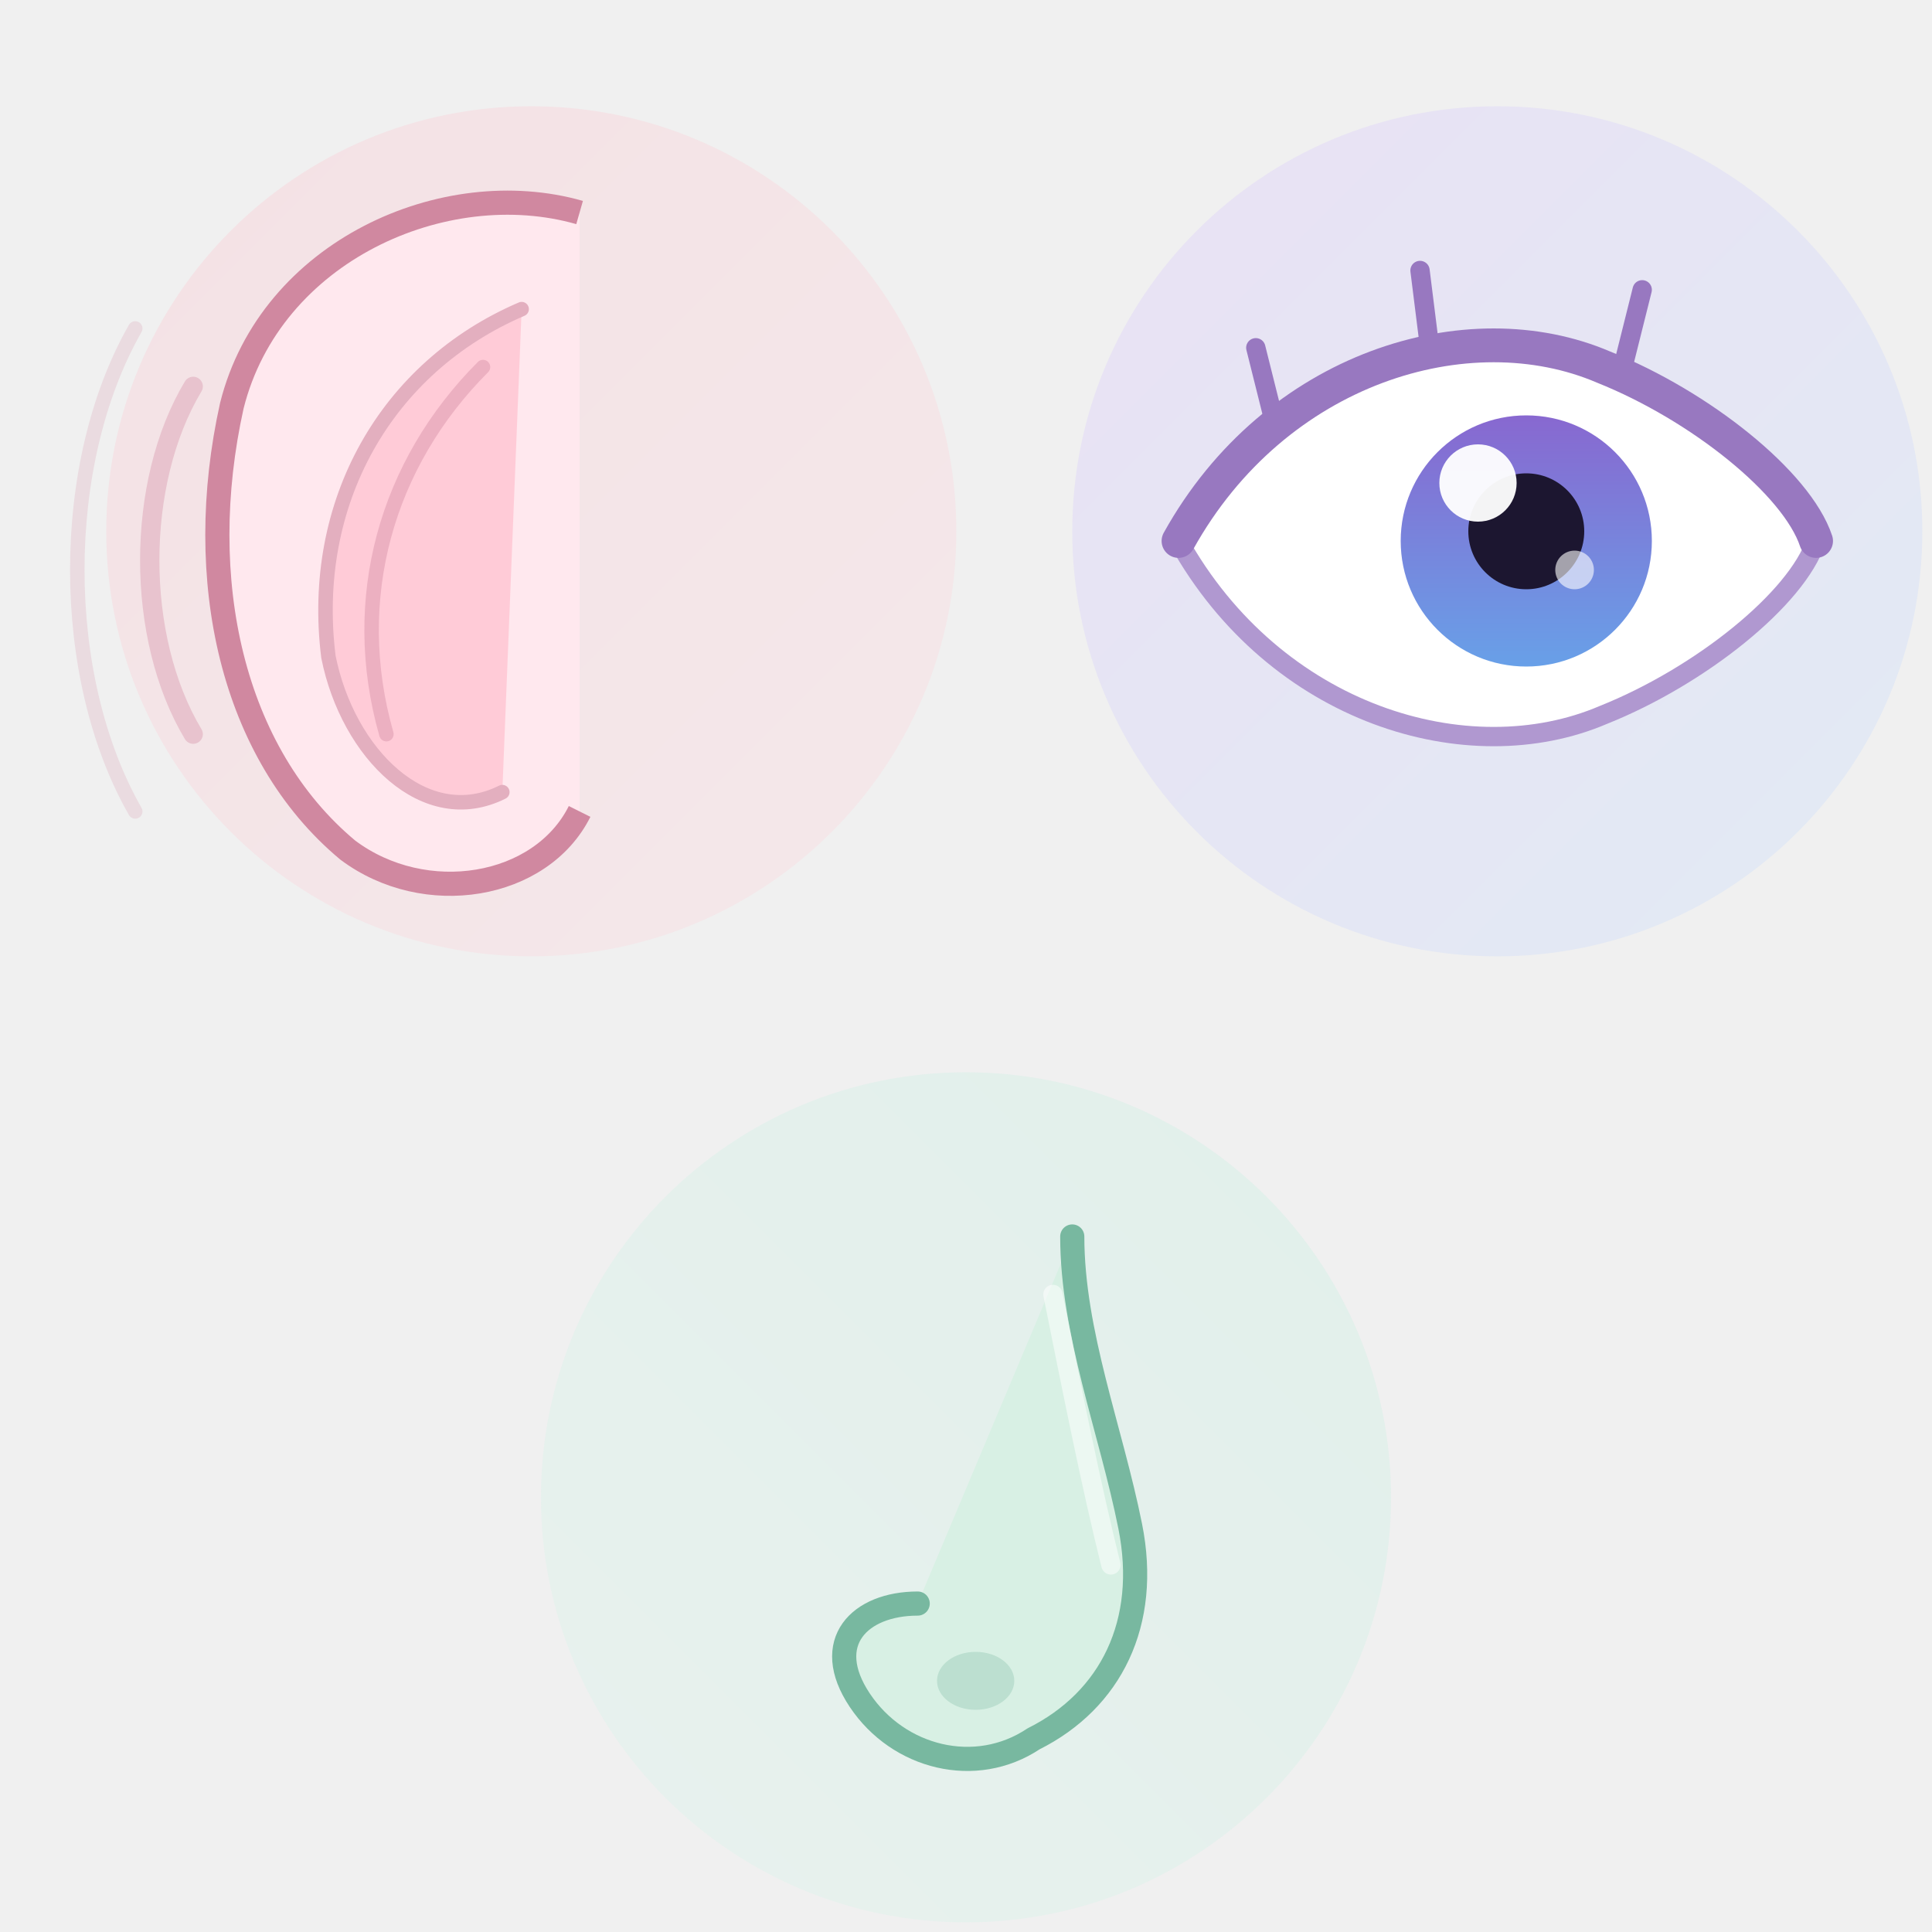
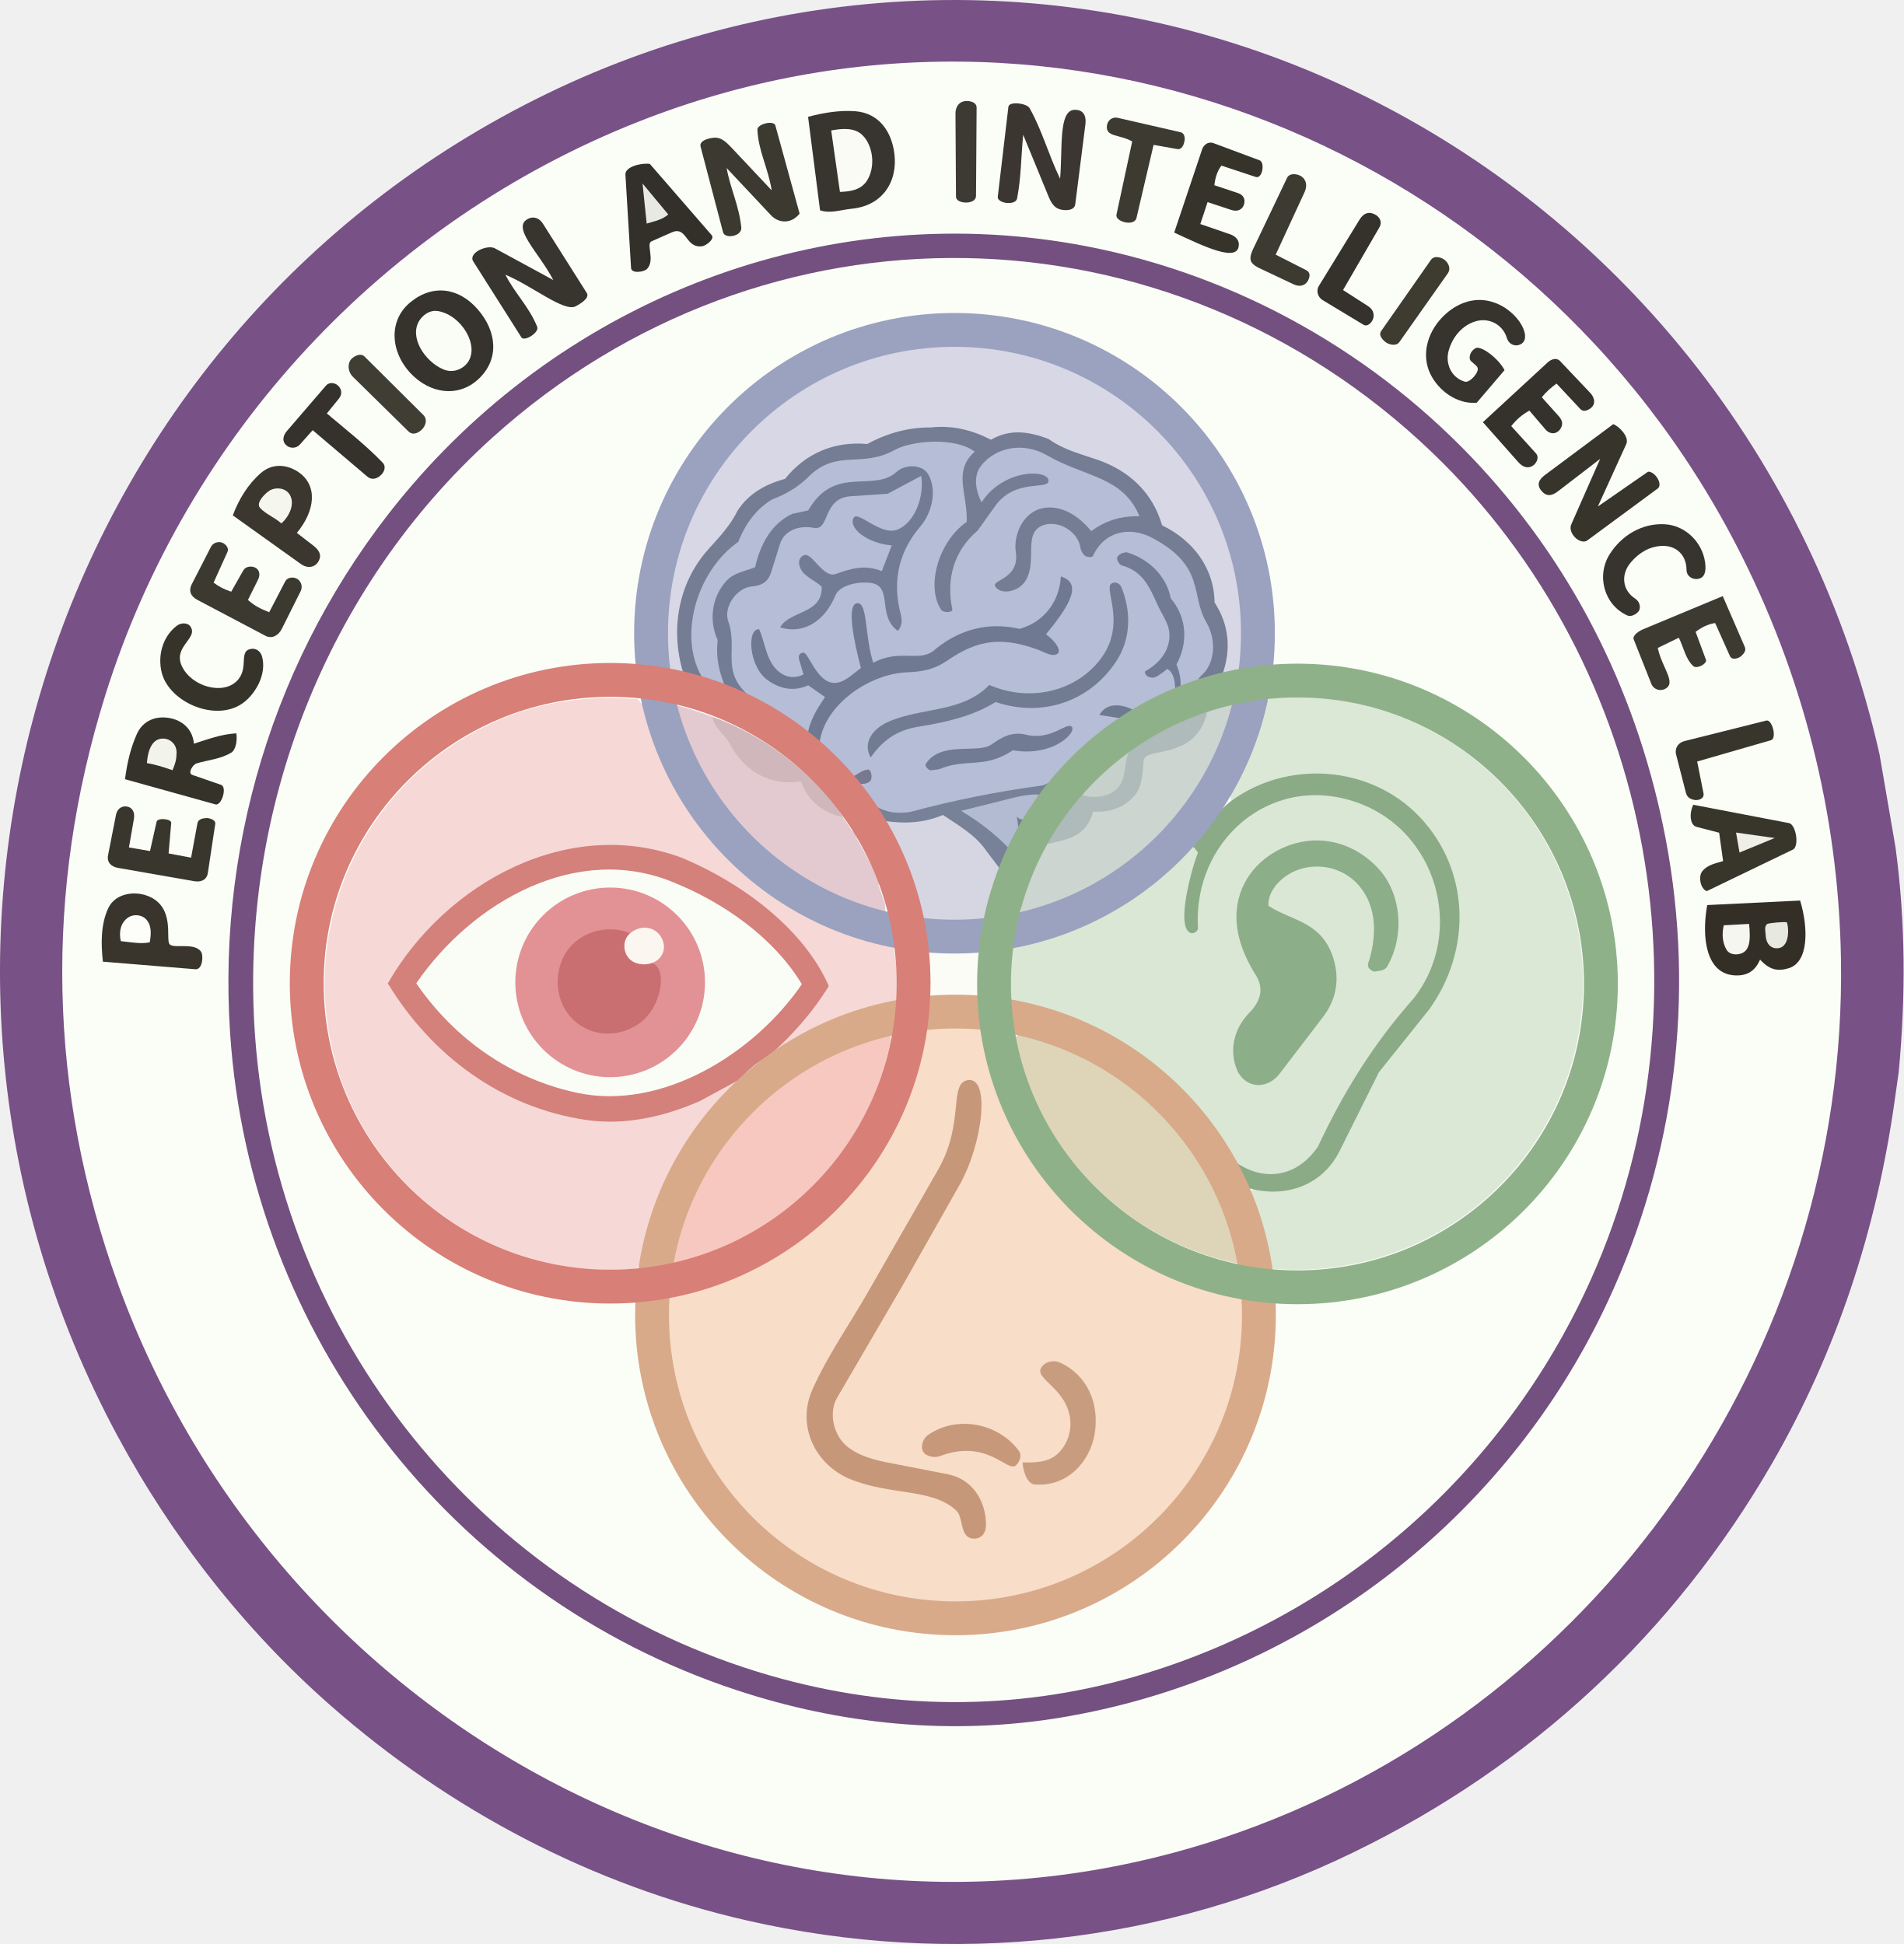
- <svg xmlns="http://www.w3.org/2000/svg" viewBox="0 0 200 200" fill="none">
+ <svg xmlns="http://www.w3.org/2000/svg" id="_レイヤー_2" data-name="レイヤー 2" viewBox="0 0 674.86 689.33">
  <defs>
-     <linearGradient id="g-purple" x1="0%" y1="0%" x2="100%" y2="100%">
-       <stop offset="0%" stop-color="#D4B5FF" />
-       <stop offset="100%" stop-color="#B5D8FF" />
-     </linearGradient>
-     <linearGradient id="g-pink" x1="0%" y1="0%" x2="100%" y2="100%">
-       <stop offset="0%" stop-color="#FFB5C2" />
-       <stop offset="100%" stop-color="#FFD0D8" />
-     </linearGradient>
-     <linearGradient id="g-mint" x1="0%" y1="0%" x2="100%" y2="100%">
-       <stop offset="0%" stop-color="#B5EDDA" />
-       <stop offset="100%" stop-color="#D0F5E8" />
-     </linearGradient>
-     <linearGradient id="g-iris" x1="50%" y1="0%" x2="50%" y2="100%">
-       <stop offset="0%" stop-color="#8868D0" />
-       <stop offset="100%" stop-color="#68A0E8" />
-     </linearGradient>
+     <style>
+       .cls-1 {
+         fill: #37342c;
+       }
+ 
+       .cls-2 {
+         fill: #efefe7;
+       }
+ 
+       .cls-3 {
+         fill: #c6d1cc;
+       }
+ 
+       .cls-4 {
+         fill: #b2bbd1;
+       }
+ 
+       .cls-5 {
+         fill: #3d3b31;
+       }
+ 
+       .cls-6 {
+         fill: #e7e8e0;
+       }
+ 
+       .cls-7 {
+         fill: #c96f72;
+       }
+ 
+       .cls-8 {
+         fill: #d8d7e5;
+       }
+ 
+       .cls-9 {
+         fill: #747d94;
+       }
+ 
+       .cls-10 {
+         fill: #fdfdf9;
+       }
+ 
+       .cls-11 {
+         fill: #d6d6e3;
+       }
+ 
+       .cls-12 {
+         fill: #6e7a90;
+       }
+ 
+       .cls-13 {
+         fill: #36332b;
+       }
+ 
+       .cls-14 {
+         fill: #dae7d5;
+       }
+ 
+       .cls-15 {
+         fill: #3b3730;
+       }
+ 
+       .cls-16 {
+         fill: #717b93;
+       }
+ 
+       .cls-17 {
+         fill: #d4807b;
+       }
+ 
+       .cls-18 {
+         fill: #f6f6f1;
+       }
+ 
+       .cls-19 {
+         fill: #fbfdf7;
+       }
+ 
+       .cls-20 {
+         fill: #727e93;
+       }
+ 
+       .cls-21 {
+         stroke: #9aa2bf;
+       }
+ 
+       .cls-21, .cls-22, .cls-23, .cls-24 {
+         fill: none;
+         stroke-miterlimit: 10;
+         stroke-width: 12px;
+       }
+ 
+       .cls-25 {
+         fill: #727c94;
+       }
+ 
+       .cls-26 {
+         fill: #39352c;
+       }
+ 
+       .cls-27 {
+         fill: #38352e;
+       }
+ 
+       .cls-28 {
+         fill: #3c3930;
+       }
+ 
+       .cls-29 {
+         fill: #f5f6ed;
+       }
+ 
+       .cls-30 {
+         fill: #c69779;
+       }
+ 
+       .cls-31 {
+         fill: #8aab86;
+       }
+ 
+       .cls-32 {
+         fill: #35332c;
+       }
+ 
+       .cls-33 {
+         fill: #3b372f;
+       }
+ 
+       .cls-34 {
+         fill: #778298;
+       }
+ 
+       .cls-35 {
+         fill: #332f27;
+       }
+ 
+       .cls-36 {
+         fill: #73507f;
+       }
+ 
+       .cls-37 {
+         fill: #c89c7f;
+       }
+ 
+       .cls-38 {
+         fill: #38352d;
+       }
+ 
+       .cls-39 {
+         fill: #727b94;
+       }
+ 
+       .cls-40 {
+         fill: #35322b;
+       }
+ 
+       .cls-41 {
+         fill: #fafcf6;
+       }
+ 
+       .cls-42 {
+         fill: #fbfbf6;
+       }
+ 
+       .cls-43 {
+         fill: #ccd5d0;
+       }
+ 
+       .cls-44 {
+         fill: #38352b;
+       }
+ 
+       .cls-45 {
+         fill: #3d3a32;
+       }
+ 
+       .cls-46 {
+         fill: #323028;
+       }
+ 
+       .cls-47 {
+         fill: #6f7992;
+       }
+ 
+       .cls-48 {
+         fill: #afbaba;
+       }
+ 
+       .cls-49 {
+         fill: #f8ddc8;
+       }
+ 
+       .cls-50 {
+         fill: #78798f;
+       }
+ 
+       .cls-51 {
+         fill: #f2f3eb;
+       }
+ 
+       .cls-52 {
+         fill: #39362d;
+       }
+ 
+       .cls-53 {
+         fill: #c7997a;
+       }
+ 
+       .cls-54 {
+         fill: #cfb7bb;
+       }
+ 
+       .cls-55 {
+         fill: #785187;
+       }
+ 
+       .cls-56 {
+         fill: #fcf6f0;
+       }
+ 
+       .cls-57 {
+         fill: #3d3a33;
+       }
+ 
+       .cls-58 {
+         fill: #37342d;
+       }
+ 
+       .cls-22 {
+         stroke: #d87f77;
+       }
+ 
+       .cls-59 {
+         fill: #f7c8bf;
+       }
+ 
+       .cls-60 {
+         fill: #b6bdd6;
+       }
+ 
+       .cls-61 {
+         fill: #35322a;
+       }
+ 
+       .cls-62 {
+         fill: #35312b;
+       }
+ 
+       .cls-63 {
+         fill: #e3cad0;
+       }
+ 
+       .cls-64 {
+         fill: #403d33;
+       }
+ 
+       .cls-65 {
+         fill: #717c93;
+       }
+ 
+       .cls-66 {
+         fill: #e29294;
+       }
+ 
+       .cls-67 {
+         fill: #dbe8d6;
+       }
+ 
+       .cls-23 {
+         stroke: #d8aa8a;
+       }
+ 
+       .cls-68 {
+         fill: #f6d8d6;
+       }
+ 
+       .cls-69 {
+         fill: #8cae89;
+       }
+ 
+       .cls-70 {
+         fill: #3e3b31;
+       }
+ 
+       .cls-71 {
+         fill: #e9e9e3;
+       }
+ 
+       .cls-24 {
+         stroke: #8fb18a;
+       }
+ 
+       .cls-72 {
+         fill: #ded5b9;
+       }
+ 
+       .cls-73 {
+         fill: #fbfcf6;
+       }
+     </style>
  </defs>
-   <g transform="translate(10, 10)">
-     <circle cx="45" cy="45" r="44" fill="url(#g-pink)" opacity="0.25" />
-     <path d="M 50 12              C 36 8, 18 16, 14 32              C 10 50, 14 68, 26 78              C 34 84, 46 82, 50 74" fill="#FFE8EE" stroke="#D088A0" stroke-width="2.5" stroke-linejoin="round" />
-     <path d="M 44 22              C 30 28, 22 42, 24 58              C 26 68, 34 76, 42 72" fill="#FFB8C8" opacity="0.6" stroke="#D088A0" stroke-width="1.5" stroke-linecap="round" />
-     <path d="M 40 28 C 30 38, 26 52, 30 66" stroke="#D088A0" stroke-width="1.5" fill="none" stroke-linecap="round" opacity="0.4" />
-     <path d="M 10 30 C 4 40, 4 56, 10 66" stroke="#D088A0" stroke-width="2" fill="none" stroke-linecap="round" opacity="0.35" />
-     <path d="M 4 24 C -4 38, -4 60, 4 74" stroke="#D088A0" stroke-width="1.5" fill="none" stroke-linecap="round" opacity="0.2" />
-   </g>
-   <g transform="translate(110, 10)">
-     <circle cx="45" cy="45" r="44" fill="url(#g-purple)" opacity="0.25" />
-     <path d="M 12 46 C 22 28, 42 22, 56 28 C 66 32, 76 40, 78 46 C 76 52, 66 60, 56 64 C 42 70, 22 64, 12 46 Z" fill="white" stroke="#B098D0" stroke-width="2" />
-     <path d="M 12 46 C 22 28, 42 22, 56 28 C 66 32, 76 40, 78 46" stroke="#9878C0" stroke-width="3.5" fill="none" stroke-linecap="round" />
-     <circle cx="48" cy="46" r="13" fill="url(#g-iris)" />
-     <circle cx="48" cy="45" r="6" fill="#1C1630" />
-     <circle cx="43" cy="40" r="4" fill="white" opacity="0.95" />
-     <circle cx="53" cy="49" r="2" fill="white" opacity="0.6" />
-     <path d="M 22 34 L 20 26" stroke="#9878C0" stroke-width="2" stroke-linecap="round" />
-     <path d="M 38 26 L 37 18" stroke="#9878C0" stroke-width="2" stroke-linecap="round" />
-     <path d="M 58 28 L 60 20" stroke="#9878C0" stroke-width="2" stroke-linecap="round" />
-   </g>
-   <g transform="translate(100, 155) scale(-1,1) translate(-45, -45)">
-     <circle cx="45" cy="45" r="44" fill="url(#g-mint)" opacity="0.25" />
-     <path d="M 34 18              C 34 28, 30 38, 28 48              C 26 58, 30 66, 38 70              C 44 74, 52 72, 56 66              C 60 60, 56 56, 50 56" fill="#D8F0E4" stroke="#78B8A0" stroke-width="2.5" stroke-linecap="round" stroke-linejoin="round" />
-     <ellipse cx="44" cy="64" rx="4" ry="3" fill="#78B8A0" opacity="0.3" />
-     <path d="M 36 24 C 34 34, 32 44, 30 52" stroke="white" stroke-width="2" fill="none" stroke-linecap="round" opacity="0.5" />
+   <g id="_レイヤー_1-2" data-name="レイヤー 1">
+     <path class="cls-55" d="M671.95,300.21c3.63,26.79,3.67,53.03,1.17,79.92l-1.53,10.8c-6.39,45.04-20.4,88.18-43.3,127.85-34.97,60.58-85.54,107.47-148.46,138.04-67,32.57-142.41,40.77-215.14,24.14-54.8-12.53-105.19-39.01-147.45-76.15-30.93-27.18-56.32-59.92-75.48-95.45C-51.87,335.7,17.59,118.97,193.66,33.34c89.1-43.33,192.59-44.53,282.39-2.97,96.94,44.86,166.89,132.97,190.27,237.14l5.62,32.7Z" />
+     <path class="cls-19" d="M432.99,651.88c-162.48,53.84-333.58-38.37-391.08-196.35-24.91-68.43-26.31-139.63-4.55-209.12,28.98-92.52,98.99-167.77,189.12-203.32,149.56-58.98,316.15,9.21,389.11,150.32,23.42,45.3,36.16,94.93,37.05,146.36,2.43,139.91-86.89,268.11-219.66,312.11Z" />
+     <path class="cls-27" d="M190.44,115.88c.79,1.95-4.15,5.15-5.5,3.9l-17.17-27.1c-1.9-3.01,5-6.08,7.69-4.62l20.69,11.24c-5.07-9.83-15.45-19.08-8.53-21.89,1.78-.72,3.68.04,4.83,1.86l15.57,24.62c1.17,1.85-2.42,3.89-3.84,4.68-4.14,2.28-15.36-7.15-25.02-11.16,3.6,6.95,8.36,11.28,11.28,18.47Z" />
+     <path class="cls-1" d="M562.73,191.62c-1.41,1.04-3.31-.1-4.06-.77-1.15-1.04-2.46-3.01-1.63-4.91l10.24-23.23-14.91,11.47c-2.26,1.74-4.14,1.96-5.89-.11s-1.09-3.91,1.2-5.62l24.25-18.06c2.6,1.15,5.67,4.74,4.61,7.06l-10.08,22.15,17.82-12.35c2.39-.12,5.42,4.49,3.36,6.01l-24.92,18.37Z" />
+     <path class="cls-28" d="M262.8,80.67c.32,3.13-5.81,4.21-6.47,1.68l-7.97-30.37c-.64-2.42,4.02-3.29,5.6-3.15,1.98.17,3.63,1.67,5.33,3.48l14.29,15.19c-1.26-7.9-4.71-13.87-5.07-21.47-.1-2.12,5.83-3.46,6.36-1.55l8.6,31.26c-2.89,3.67-7.33,3.58-10.2.53l-15.67-16.68c1.36,7.47,4.4,13.26,5.2,21.07Z" />
+     <path class="cls-15" d="M381.17,72.5c-.31,2.44-4.22,2.28-5.96,1.54-1.55-.66-2.57-2.12-3.49-4.37l-8.99-21.88c-.78,7.99-.7,15.04-2.14,22.49-.33,1.72-2.49,1.74-3.54,1.7-.97-.04-3.51-.66-3.32-2.28l3.76-31.84c.24-2.02,6.51-1.31,7.53.51,4.48,7.99,6.6,16.3,10.8,25.01.92-10.65-.64-24.28,5.11-24.44,3.04-.09,4.26,1.97,3.86,5.14l-3.61,28.42Z" />
+     <path class="cls-58" d="M519.39,135.35c1.68.42,5.07-3.36,4.43-4.95-.45-1.12-2.57-2.12-2.75-3.03-.28-1.44.56-3.14,2.06-3.92,1.86-.97,7.99,3.47,10.25,7.8l-9.86,11.56c-7.06.61-13.66-4.39-16.48-10.29-3.18-6.69-1.04-14.32,3.96-19.7,4.23-4.55,10.07-7.29,16.09-6.23,10.19,1.8,16.5,12.82,12.21,15.36-2,1.19-4.37.23-5.07-2.04-1.56-5.12-6.82-7.66-11.92-5.71-4.41,1.68-7.47,5.61-8.74,10.14s.88,9.63,5.8,11.02Z" />
+     <path class="cls-62" d="M552.57,147.54c1.53,1.7,1.58,3.22.45,4.77-1.21,1.66-3.52,1.85-5.16-.06l-5.68-6.65c-2.52,1.4-4.54,3.1-6.43,5.49l8.7,9.59c1.48,1.63.09,3.92-1.37,4.65-1.74.86-3.37.18-4.84-1.47l-12.53-14.15,22.96-21.2c1.25-1.15,3.13-1.81,4.38-.49l10.72,11.31c1.22,1.29,1.86,3.13.95,4.55-.69,1.08-3.08,2.66-4.47,1.16l-8.44-9.03c-1.87,1.39-3.58,2.78-5.21,4.88l5.97,6.65Z" />
+     <path class="cls-13" d="M436.47,74.43l-8.37-2.76-2.57,7.78,10.63,3.65c1.86.64,2.96,1.97,3.01,3.38.26,7.12-12.43.83-22.9-4.01l9.89-29.49c.55-1.65,2.18-2.92,4.08-2.21l16.28,6.07c1.3.49,1.15,2.68.97,3.59-.16.82-.85,2.8-2.37,2.3l-12.11-4.01c-1.5,1.92-2.22,4.47-2.51,6.96l8.38,2.79c1.92.64,2.62,2.07,2.19,3.83-.41,1.66-1.94,3.01-4.63,2.12Z" />
+     <path class="cls-45" d="M600.21,236.13c-2.72-2.63-3.27-6.38-5.04-10l-7.47,3.62c1.49,7.16,6.92,12.49,2.43,14.61-1.57.74-3.88.21-4.71-1.87l-6.25-15.76c-.58-1.46,2.08-3.07,3.28-3.57l28.29-11.79,7.82,18.04c.61,1.4-.55,2.54-1.24,3.19-.94.87-3.32,1.64-4.03.05l-5.25-11.73c-2.75.45-4.78,1.53-6.92,3.14l3.67,9.91c.49,1.33-3.25,3.44-4.58,2.16Z" />
+     <path class="cls-52" d="M67.74,304.14l2.26-12.23c.3-1.63,2.3-1.8,3.22-1.83s3.32.57,3.09,2.08l-2.63,17.4c-.38,2.52-2.53,3.31-4.79,2.91l-27.05-4.72c-2.44-.43-4.02-1.97-3.53-4.51l2.81-14.29c.45-2.29,2.12-3.29,3.98-2.94s2.77,2.05,2.38,4.33l-1.77,10.16,7.47,1.28,2.34-10.43c.33-1.46,5.31-1.03,5.18.47l-.93,10.8,7.96,1.5Z" />
+     <path class="cls-28" d="M95.43,217.1l5.66-10.9c.8-1.54,2.72-1.62,3.91-1.12,1.51.63,2.54,2.66,1.56,4.61l-6.67,13.32c-1.05,2.1-3.31,3.74-5.78,2.44l-24.12-12.73c-2.21-1.17-3.3-3.02-1.99-5.58l6.77-13.21c.74-1.44,2.29-1.8,3.33-1.68,1.37.16,3.3,1.79,2.52,3.51l-4.9,10.83c1.99,1.51,3.81,2.4,6.25,3.22l4.24-7.47c.86-1.52,2.63-1.63,3.83-1.25,1.78.57,2.44,2.44,1.45,4.43l-3.59,7.21c2.09,1.89,4.19,3.07,7.52,4.36Z" />
+     <path class="cls-13" d="M64.49,236.25c3.42,7.18,14.34,10.26,19.42,5.28,4.71-4.61.23-11.01,5.45-11.47,1.32-.12,3.03.71,3.58,2.87,1.56,6.13-2.13,12.51-6.08,15.8-9.5,7.88-26.77.56-29.5-10.14-1.61-6.28.44-12.98,5.29-16.68,1.74-1.33,3.94-.93,4.69.02,3.4,4.31-6.23,7.2-2.85,14.32Z" />
+     <path class="cls-58" d="M578.15,199.41c-3.69,4.33-2.98,9.94,1.54,12.86,1.51.97,1.94,2.73,1.49,4-.35,1.01-2.62,2.7-4.26,1.97-8.21-3.67-11.11-14.1-6.23-21.78,4.19-6.58,11.36-10.98,19.42-10.57,7.92.41,14.14,7.24,14.49,14.85.13,2.74-.73,4.39-2.98,4.57-1.67.13-3.71-.91-3.73-3.32-.05-5.11-3.59-8.66-8.83-8.41-4.32.21-7.96,2.37-10.91,5.83Z" />
+     <path class="cls-45" d="M402.89,77.32c-.72,3.08-7.64,1.35-7.09-1.21l5.58-25.95c-4.56-2.58-9.41-1.53-8.97-5.54.19-1.76,1.69-3.34,3.98-2.81l22.1,5.07c1.68.39,1.6,2.41,1.41,3.28-.26,1.17-.89,2.99-2.59,2.69l-8.35-1.48-6.07,25.94Z" />
+     <path class="cls-40" d="M130.17,168.96l-19.32-16.42-4.47,5.02c-1.38,1.56-3.34,1.38-4.44.66-2.03-1.34-1.8-3.56-.26-5.35l13.86-16.11c1.19-1.39,3.11-.99,4.07-.22,1.41,1.13,1.95,3.07.54,4.8l-4.28,5.27c6.87,5.82,13.6,11.03,19.76,17.42,1.38,1.43.52,3.18-.26,4.08-1.19,1.37-3.27,2.48-5.2.84Z" />
+     <path class="cls-62" d="M484.79,108.41c1.76,1.13,2.29,2.41,2.16,3.91s-1.89,3.85-3.63,2.8l-14.44-8.71c-1.67-1.01-2.39-3.28-1.32-5.03l14.44-23.54c1.22-1.98,2.79-2.65,4.31-2.24,2.41.65,4.01,2.77,2.69,5.04l-12.88,22.21,8.65,5.55Z" />
+     <path class="cls-5" d="M463.05,95.8c1.99,1.01,1.02,3.15.46,4.03-.99,1.55-2.93,1.93-4.91.99l-12.3-5.81c-1.36-.64-2.69-1.7-2.91-2.69-.3-1.33.27-2.83.94-4.21l11.96-25.06c.94-1.98,4.25-1.39,5.54-.15s1.66,3.07.61,5.33l-10.19,22.07,10.82,5.5Z" />
+     <path class="cls-57" d="M346,69.53c-.02,3.14-7.07,2.92-7.09.23l-.18-29.46c-.01-2.22,1-3.61,2.39-4.2,1.58-.67,5.11-.24,5.1,2.04l-.21,31.38Z" />
+     <path class="cls-64" d="M150.04,147.1c1.72,1.71.7,4.03-.42,5.16-.96.98-3.09,2.42-4.88.66l-19.62-19.29c-1.68-1.65-1.89-4.02-1.06-5.65.66-1.29,3.56-3.16,5.17-1.56l20.8,20.68Z" />
+     <path class="cls-70" d="M496.07,121.32c-1.15,1.63-3.72.76-4.59.18-.99-.65-2.96-2.51-1.85-4.1l17.67-25.27c1.21-1.73,3.94-.83,5.03.19s2.19,2.81.88,4.68l-17.13,24.32Z" />
+     <path class="cls-32" d="M169.4,109.73c6.76,7.81,7.7,17.65.28,24.63-7.13,6.71-17.29,5.36-24.28-2.17-6.9-7.43-7.85-18.55.15-25.07,7.99-6.51,17.22-5.06,23.85,2.61Z" />
+     <path class="cls-41" d="M157.15,130.97c-6.58-2.81-12.22-11.43-8.46-17.33,1.11-1.74,3.56-3.92,6.79-3.3,8.27,1.58,14.61,12.36,10.29,18.24-1.63,2.22-5.06,3.9-8.62,2.39Z" />
+     <path class="cls-27" d="M301.87,74.03c-3.86.36-7.36,1.79-11.15.55l-4.25-33.15c5.7-1.53,11.38-2.39,16.71-1.99,8.48.64,12.88,7.23,13.88,14.96,1.3,10.04-4.26,18.61-15.19,19.62Z" />
+     <path class="cls-42" d="M307.26,64.19c-2.27,3.42-6.38,3.74-9.49,3.86l-3.1-21.79c3.53-.66,8.19-1.2,11.08,1.66,3.87,3.84,4.71,11.45,1.51,16.27Z" />
+     <path class="cls-61" d="M68.15,274.77l10.21,3.53c2.18.75.37,6.96-1.76,6.99l-32.29-8.99c.8-6.04,1.99-10.96,4.14-15.88s6.78-6.7,11.71-5.8c4.23.77,8.12,3.72,8.59,9.08,5.15-1.62,9.46-3.31,15.02-3.67.36,1.8.07,5.74-1.81,6.87-3.7,2.22-8.03,2.56-12.23,3.78-1.37.4-3.28,3.48-1.59,4.07Z" />
+     <path class="cls-51" d="M61.14,273.11c-3.49-1.21-5.91-1.97-9.07-2.53.42-5.3,2.23-8.97,6.16-8.67,2.28.17,4.38,2.11,4.37,4.91-.01,2.08-.32,3.75-1.46,6.28Z" />
+     <path class="cls-33" d="M111.08,193.47c2.23,1.72,2.92,3.46,1.99,5.28-1.34,2.64-4.08,2.91-6.46,1.21l-24.08-17.21c2.15-5.77,5.44-11.11,9.96-15.03,4.17-3.62,9.37-3,13.3-.33,6.93,4.7,5.98,13.72-.55,21.57l5.84,4.5Z" />
+     <path class="cls-29" d="M99.74,185.6c-2.43-2.19-5.45-3.22-7.54-5.49-1.61-1.75,1.68-5.06,3.31-6.12,1.88-1.23,5.91-1.33,7.43,1.83s-.4,7.3-3.2,9.78Z" />
+     <path class="cls-46" d="M238.09,82.42l-7.15,3.17c-2,.89,1.4,6.62-1.54,9.76-1.04,1.11-5.56,1.78-5.68-.31l-2-33.11c-.18-2.94,5.96-4.25,8.67-3.8l21.91,25.26c1.22,1.41-2.12,3.81-3.49,3.95-5.98.64-5.2-7.36-10.72-4.92Z" />
+     <path class="cls-71" d="M236.91,76.04c-2.19,1.88-4.53,2.3-7.65,3.24l-1.48-14.22,9.12,10.98Z" />
+     <path class="cls-36" d="M376.59,608.95c-39.42,6.62-78.79,2.51-115.67-9.7-101.54-33.61-172.19-126.09-179.34-232.84-4.72-70.53,18.18-140.46,64.37-194.24,58.9-68.58,149.75-102.08,239.16-84.86,53.96,10.39,103.04,38.28,140.03,78.52,34.07,37.07,55.97,82.26,65.37,131.67,10.57,55.58,3.41,112.63-20.48,163.91-36.12,77.55-108.38,133.25-193.45,147.54Z" />
+     <path class="cls-19" d="M402.86,594.36c-43.27,12.6-87.43,12-129.79-.21-102.27-29.48-174.98-120.54-182.65-226.78-5.73-79.41,24.93-158.84,84.27-212.32,96.56-87.02,239.58-84.21,333.01,5.39,79.49,76.23,101.16,198.2,54.22,297.75-31.1,65.96-88.63,115.65-159.06,136.16Z" />
+     <path class="cls-49" d="M349.25,365.42c6.58,48.26,45,87.01,93.19,94.03,3.23,33.52-10.18,65.99-35.8,88.26-40.2,34.94-100.68,33.69-140-2.66-23.47-21.7-35.14-53.76-32.39-85.36,22.44-3.5,42.19-13.48,59.33-29.21,18.73-17.18,30.38-40.95,33.95-65.77.12-.77.37-1.9.94-1.97,2.05-.24,17.74.19,19.44.64l1.34,2.04Z" />
+     <path class="cls-30" d="M349.53,540.9c-.01,2.89-1.75,4.5-3.64,4.67-5.86.54-4.19-7.37-6.75-9.82-8.5-8.13-23.32-5.37-37.72-11.26-12.42-5.08-19.14-18.92-13.4-31.79,5.44-12.18,13.11-23.03,19.84-34.78l24.69-43.12c9.55-16.68,3.65-30.74,10.6-31.8,8.03-1.22,5.28,22.57-3.04,37.27l-20.22,35.72-23.12,39.62c-3.28,5.62-1.07,13.83,3.87,17.56,5.28,3.98,11.61,4.98,17.92,6.2l17.47,3.39c8.29,1.61,13.55,8.98,13.51,18.13Z" />
+     <path class="cls-37" d="M366.88,526.39c-3.13-.24-4.28-5.67-4.36-7.78,4.67-.04,8.94.03,12.36-3.05,3.03-2.73,5.01-7.25,4.54-12.09-1.21-12.31-15.22-14.98-9.12-19.77,1.28-1,3.61-1.4,5.48-.54,9.73,4.46,13.99,14.54,12.32,25.08-1.59,10.04-9.71,19.04-21.21,18.15Z" />
+     <path class="cls-53" d="M360.13,519.63c-3.01,2.6-10.13-9.66-26.86-3.32-2.07.79-5.26.1-6.14-1.82-.64-1.4-.2-4.22,1.92-5.69,10.15-7.04,24.9-4.26,32.21,5.74,1.18,1.61.04,4.08-1.13,5.09Z" />
+     <path class="cls-68" d="M225.96,247.9l2.66,2.83c9.81,40.49,43.84,72.67,84.78,80.26l2.97,2.5c1.47,7.6,2.22,15.54,1.14,23.16-3.66,2.64-8.12,4.32-13.36,5.06-10.54,3.64-20.51,8.4-29.93,14.28l-1.89-1.33,1.33-3.9c3.28-3.26,18.13-18.55,18.32-21.3.13-1.78-10.27-15.06-12.52-17.48-37.71-40.45-91.29-40.37-128.19,1.01-1.9,2.13-11.88,14.6-11.99,15.64-.14,1.24,13.17,16.72,15.7,19.27,29.26,29.43,70.01,37.1,104.8,13.92l2.18,1.09-.95,3.96c-15.81,16.88-28.86,36.52-32.83,59.67l-2.56,3.31c-48.98,4.69-94.61-27.55-107.07-74.68-12.83-48.52,11.07-98.76,57.18-119.35,15.98-7.14,33.18-9.36,50.24-7.91Z" />
+     <path class="cls-59" d="M315.77,368.92c-7.99,40.44-39.74,72.15-80.29,79.76-.66-1.25-1.14-2.6-1.02-4.03.91-10.46,11.8-29.43,18-38.26,14.2-20.25,38.78-37.03,63.26-40.99l.05,3.52Z" />
+     <path class="cls-63" d="M240.15,250.16c4.38,1.12,8.41,2.58,12.54,4.05,5.11,5.65,10.11,11.39,15,17.22,4.94,3.21,10.62,4.62,17.04,4.24,3.4,5.85,8.12,10.54,14.16,14.07l3.33,5.12c2.48-.42,2.65-.2,1.2,1.82l5.96,10.95c2.73-1.34,4.61,4.81,2.01,6.14l2.34,6.69.19,4.58c-34.37-4.91-70.95-38.31-78.81-72.24-.53-2.27-.39-3.51,2.28-3.36l2.77.71Z" />
+     <path class="cls-54" d="M290.47,278.97c2.71-1.69,7.52,5.29,6.77,7.75.3,1.16,1.01,2.03,1.65,3.02-6.55-1.25-12.42-5.45-14.97-12.67-11.39,1.69-20.1-3.75-25.27-13.42-1.74-3.25-5.63-5.64-5.96-9.43,14.28,5.09,27.06,13.96,37.78,24.76Z" />
+     <path class="cls-17" d="M272.33,374.66c-3.94,1.79-7.49,5.18-10.38,8.26l-13.79,7.48c-12.47,5.48-26.46,8.76-40.32,6.73-29.88-4.37-54.71-22.69-70.36-48.43,20.67-35.97,64.48-59.63,104.57-44.4,20.48,8.61,42.73,24.7,51.77,45.34-5.98,9.71-13.31,17.83-21.48,25.02Z" />
+     <path class="cls-41" d="M284.26,349.01c-16.86,24.61-49.55,44.87-79.56,38.52-23.46-4.96-43.59-19.07-57.13-38.87,20.05-29.17,57.01-49.81,90.96-35.87,17.83,7.14,35.79,19.65,45.74,36.21Z" />
+     <circle class="cls-66" cx="216.31" cy="348.34" r="33.62" />
+     <path class="cls-7" d="M223.38,330.95l.73,7.12,7.07,3.39c5.58,1.99,3.4,15.51-4.24,21.21-5.94,4.42-14.15,5.26-20.64,1.28-8.59-5.26-10.72-16.21-6.5-24.7s15.26-11.94,23.58-8.29Z" />
+     <path class="cls-56" d="M231.17,341.46c-2.7.99-6.3.52-8.21-1.63-2.19-2.46-2.23-6.64.41-8.88,3.54-2.99,8.26-2.54,10.65.8,2.59,3.63,1.39,8.16-2.85,9.71Z" />
+     <path class="cls-20" d="M363.79,289.98c-.87,1.27-2.17,3.62-2.8,5.01-2.03-2.74-3.35-5.66-2.38-9.33l5.17,4.32Z" />
+     <path class="cls-67" d="M451.11,449.88l-2.34-2.41c-1.47-7.45-3.64-14.71-6.49-21.77l.96-3.23,2.31-1.52c13.07,2.26,20.63-2.04,27.59-12.73l14.02-28.06,17.83-22.31c32.52-45.67-16.36-101.63-65.22-72.69l-3.26-.17-.38-3.74c4.85-9.83,9.4-19.91,11.49-30.74l2.48-2.78c38.27-3.65,75.32,14.63,95.7,47.23s20.59,73.91.54,106.71c-20.05,32.8-56.9,51.46-95.21,48.2Z" />
+     <path class="cls-43" d="M438.07,249.62l3.48.07c-3.61,18.46-14.83,36.24-28.39,49.23-10.34,9.91-33.71,25.08-48.01,26-3.58.23-3.58-.08-3.15-3.5,2.16-7.72,5.23-15.16,9.14-22.16,2.16-2.14,4.81-3.54,7.96-4.21,3.45-1.71,5.96-4.62,7.51-8.74,5.87-.02,10.64-1.92,14.29-5.71,1.66-4.27,2.87-8.73,3.63-13.38,5.11-1.87,10.23-3.75,15.35-5.65,2.87-2.91,5.58-5.97,8.1-9.2,3.32-1.09,6.68-2.01,10.1-2.76Z" />
+     <path class="cls-48" d="M427.97,252.38c-3.84,17.51-22.13,12.27-22.54,17.29-.43,5.28-.53,10.07-4.15,13.48s-8.18,5.01-13.72,4.61c-2.44,8.45-7.95,9.77-16.44,11.52,3.46-6.2,7.57-12.02,12.25-17.37,2.47-1.09,5.21-1.7,8.22-1.85l2.79-1.61c1.63-4.26,3.57-8.23,5.83-11.89,8.46-6.13,17.82-10.91,27.75-14.18Z" />
+     <path class="cls-3" d="M383.38,281.9c5.02-5.73,10.67-10.88,16.84-15.35-1.36,2.97-1.1,6.6-2.24,9.88-2.16,6.17-9.45,7.05-14.6,5.47Z" />
+     <path class="cls-31" d="M443.24,421.47c-5.4-1.41-10.6-3.81-14.79-7.78s-6.68-9.02-8.97-14.32l-.24-3.74c.09-2.94,2.79-4.64,5.17-4.06,2.32.41,4.26,2.25,5.11,4.91,2.53,7.91,8.63,14.08,16.67,16.19,8.19,2.15,15.77-1.31,19.61-8.64l14.7-28.12,18.93-23.91c11.67-14.74,11.46-34.02,1.46-50.15-11.89-19.19-38.33-24.8-57.07-11.58-11.86,8.37-17.48,22.2-17.04,36.43.1,3.1-1.16,4.96-3.95,5.1-8.72.42-4.16-20.2.46-32.36,4.64-4.72,7.48-11.24,13.21-15.44,19.9-14.58,49.24-12.78,66.73,5.62,18.13,19.07,18.5,47.52,3.35,68.42l-17.74,22.17-13.93,27.93c-6.06,12.15-18.9,16.67-31.66,13.33Z" />
+     <path class="cls-14" d="M424.41,392.57l-4.13-1.48c-15.82-16.24-36.3-27.3-58.35-32.36l-3.44-2.78c-.51-7.19-.25-14.41.76-21.54l3.54-2.71c21.2-4.45,40.62-14.95,56.25-29.89l4.24-1.38,1.43,1.88c-1.87,4.46-8.02,25.88-2.83,28.42,1.14.56,2.66-.28,2.82-1.63-1.89-30.49,24.98-54.54,54.94-45.03s40.17,46.53,21.37,70.14c-14.21,16.01-24.76,33.13-33.85,52.49-12.77,18.22-34.46,8.26-40.3-10.24-1.43-1.09-2.25-2.39-2.44-3.9Z" />
+     <path class="cls-69" d="M449.68,321.18c7.77,5.23,18.2,5.37,22.61,17.45,2.93,8.04,1.55,15.69-3.21,21.9l-15.54,20.32c-1.96,2.56-4.84,3.99-7.71,3.89-3.01-.11-5.92-2.1-7.3-5.4-2.89-6.93-1.03-14.69,4.35-20.2,3.82-3.91,5.48-8.34,2.26-13.46-5.04-8.05-8.4-17.43-6.03-26.96,2.57-10.32,11.07-17.23,20.24-19.71,10.65-2.88,21.38.57,29.11,8.76,8.64,9.16,9.48,24.47,3.26,35.01-.93,1.58-3.15,1.44-4.05,1.7-.95.28-3.21-1.14-2.64-2.87,3.03-9.21,3.36-19.75-3.17-27.49-5.33-6.32-14.25-8.46-21.92-5.61-5.33,1.98-10.55,7.06-10.27,12.68Z" />
+     <path class="cls-72" d="M419.48,400.37c2.6,1.06,4.58,3.53,5.94,7.4,2.3,2.3,3.31,4.61,3.03,6.93,7.25,9.37,12.14,21.12,13.47,33.1l-3.87.12c-39.75-8.69-70.46-40.28-78.03-80.26.61-.41,1.24-.78,1.91-1.02.63-.23,1.24-.42,1.8-.33,20.96,3.2,42.68,18.44,55.76,34.08Z" />
+     <path class="cls-73" d="M348.73,337.87c-.73,5.26-.92,10.75-.47,16.03-.18.78-.44,1.95-1.04,2.05-2.27.36-16.92,1.06-17.98.12-.35-.31-.55-.78-.71-1.3.64-6.4.07-12.85-.81-19.17l1.57-1.76c6.42.36,12.86.49,19.3.37l.14,3.66Z" />
+     <path class="cls-8" d="M442.49,238.08c-3.23.5-6.33,1.07-9.32,1.51l-1.22-2.59c2.54-7.87,1.19-15.91-3.25-22.82-.16-12.22-7.68-21.26-18.19-26.71-4.5-15.62-17.38-21.94-31.93-25.95-8.85-4.99-17.52-8.92-27.28-3.77-13.84-6.69-29.92-5.52-43.44,1.57-11.27-1.01-21.4,3.24-28.48,12.07-10.22,2.43-15.66,8.78-20.61,17.59-13.36,12.89-20.39,29.47-14.98,47.93l-1.19,2.93c-3.09-.64-6.11-1.31-9.15-1.65-3.22-31.93,7.09-63.24,30.11-86.43,21.38-21.55,52.19-33.2,82.53-30.81,60.27,4.74,103.17,58.23,96.39,117.14Z" />
+     <path class="cls-11" d="M354.96,308.72l-4.55,17.11c-.6.56-1.22,1.08-1.92,1.49-3.77,2.21-18.22,1.57-22.14-1.42l-.92-3.14c-3.2-10.89-7.01-21.68-12.41-31.74,2.58-1.59,5.94-2.07,10.1-1.43,3.84-.39,7.61-1.2,11.3-2.45,8.32,4.53,19.31,11.79,20.54,21.59Z" />
+     <path class="cls-34" d="M373.55,275.81c.9-.05.99.9,0,1.14-1.4,1.91-4.25,3.78-4.71,5.7-2.12,2.68-7.14,2.53-10.3,1.97-3.51,1.62-7.52,2.61-12.02,2.98,3.67,3.37,7.29,6.94,10.88,10.7l.27,3.41c-1.15,1.75-2.16,4.98-2.7,7.01l-5.4-7.13c-3.74-5.48-9.7-8.86-15.3-12.62-6.88,2.98-14.04,3.18-21.24,2.04-1.12-2.09-3.33-3.83-4.16-6.34,5.5.71,11.68,2.56,16.92.3,4.01-1.73,7.38-2.28,11.82-3.03l35.94-6.13Z" />
+     <path class="cls-4" d="M368.14,281.71c-.52,3.05-3.06,5.19-4.52,7.67-.99,1.77-1.86,1.36-3.14.19l.7,5c-.86,2.3-1.62,4.73-2.86,6.93-5.39-5.74-11-9.99-17.6-13.99l13.53-3.36c4.68-1.16,9.06-2.55,13.89-2.43Z" />
+     <path class="cls-60" d="M424.38,242.36c-1.65.15-4.15,2.99-5.92,1.67-.58-.88-1.21-.92-1.89-.12-1.06,2.61-4.02,3.15-6.65,4.51l-7.34,3.8c-2.45.48-5.09.47-7.92-.03,1.68.19,2.62.56,2.79,2.54-.16.51-.55,1.45-1.25,1.92-6.83,4.57-12.46,9.91-18.07,15.91l-4.58,3.26c-.76,1.2-2.09,2.1-3.98,2.7-15.75,2.1-31.28,5.2-46.58,9.31-5.62,1.02-10.32-.03-14.12-3.16-.67-2.03-4.89-3.69-4.26-6.81.58-1.09,1.37-1.95,2.39-2.57-2.09,1.24-3.95,1.43-5.58.55l-10.98-11.92c-1.4-1.57-1.4-1.95-1.32-3.72.55-12.51,24.54-25.87,36.56-24.16l7.25-2.38c12.36-9.76,26.25-10.1,40.11-3.43-2.28-2.24-3.46-4.44-3.53-6.6,4.66-4.88,7.44-10.14,8.34-15.79-2.89,11.33-11.89,19.43-24.02,16.2-9.04.48-17.35,3.8-24.92,9.96-6.76.14-13.38.96-19.86,2.45l-1.78-2.14-3.09-17.59c.14,6.91,1.05,13.79,2.73,20.65-6.7,8.31-15,9.54-20.64-.51.8,2.31.21,3.29-1.71,4.59-7.21,4.91-15.72-7.87-16.17-14.3-.59,11.09,8.14,17.58,18.77,14.15,7.6,3.59,8.21,6.29,3.17,13.28-.7,3.17-2.06,5.3-4.08,6.37l-17.78-12.06c-11.66-4.5-11.52-12.4-11.21-23.55-4.08-12.58,1.69-17.79,13.24-21.11l4.57-13.16c3.35-5.8,8.32-6.82,14.53-5.89,2.15-6.3,5.89-10.03,11.2-11.19,8.73-.13,16.77-.79,23.87-6.54.74-.6-7.96,1.35-8.3,3.28-5.34,1.53-10.85,2.35-16.54,2.45-5.53.81-9.08,4.62-12.01,9.15-11.11,1.77-15.83,9.62-18.7,19.98-11.96,3.05-17.63,12.37-12.72,24.39l.26,8.4c1.54,3.57,1.81,6.61.81,9.11-2.43-1.14-5.38-2.43-7.84-2.95-4.41-1.61-5.2-5.74-6-9.98-2.75-14.56,4.53-31.83,16.55-40.36,3.33-9.75,10.65-15.28,19.82-19.15,8.87-9.32,17.42-11.22,29.59-11.56,9.93-3.99,21.88-8.3,32.57-4.07,6.41,2.54,5.51,4.16,1.95,9.1-.57,6.69-.48,13.57.27,20.63-8.23,6.65-14.5,19.1-9.01,29.11-1.89-10.66,1.45-21.28,9.84-28.31,3.58-6.89,8.47-11.89,14.66-15.01,18.69-3.44-1.94-2.29-6.28,3.07-6.05,9.16-11.07,1.2-9.4-6.16,3.39-15.02,24.21-13.63,34.19-5.78,5.76.86,31.64,13.6,26.73,21.03-6.4,1.22-12.53,3.26-18.39,6.13-8.87-9.21-22.31-13.12-24.71,3.14.91,6.32-.4,11.47-6.55,14.46,6.7-.48,9.44-5.47,8.22-14.98,2.77-14.86,19.51-9.33,22.19,2.88,5.02-8.67,13.83-11.11,22.84-6.87,12.87,6.06,16.84,14.8,19.25,27.96,5.19,8.83,6.87,20.29-3.56,25.79Z" />
+     <path class="cls-9" d="M433.17,239.59c-2.37.35-5.93,2.51-8.79,2.76.14-2.11,1.91-2.91,3.05-4.45,3.66-4.95,3.26-12.1.19-17.33-5.63-9.59-.16-19.77-19.12-29.83-8.12-4.31-17.1-2.26-21.03,6.4-.31.68-2.35.38-2.9-.1-.64-.56-1.32-1.52-1.59-3.08-.92-5.48-7.74-9.67-13.16-7.71-7.48,2.71-1.72,12.89-6.46,19.97-2.49,3.71-8.67,4.84-10.54,1.71-1.4-2.35,8.68-2.59,7.3-12.1-.94-6.45,2.75-14.23,9.41-15.61s12.93,2.7,17.33,8.11c4.8-3.5,10.06-5.41,17.09-5.28-5.94-14.24-19.11-13.69-32.94-21.69-7.69-4.44-17.76-3.23-23.24,3.84-2.98,3.84-1.69,9.21.2,12.91,7.91-12.07,23.78-11.66,23.75-7.64-.02,3.42-11.87-.94-18.91,8.95l-6.15,8.64c-8.37,7.15-11.35,16.96-9.04,28.1.16,1-3.14,1.29-3.99.03-5.29-7.93-1.27-23.87,9.1-31.16.27-10.23-4.99-17.88,2.82-24.87-6.86-5.24-22.33-4-28.43-.58-11.6,6.5-20.44-.5-30.5,9.48-3.72,3.69-7.96,6.17-12.91,8.04-5.68,3.4-9.47,8.75-12.02,15.07-14.89,10.44-21.86,34.37-12.08,49.13l-6.99-1.45c-5.19-15.43-2.61-32.81,8.62-45.22,3.94-4.34,7.71-8.36,10.32-13.67,3.89-5.95,9.79-9.26,16.76-11.16,7.18-9.05,17.49-13.43,29.14-12.36,7.14-3.9,14.62-5.92,22.58-5.87,7.52-.84,14.55.89,21.29,4.36,6.59-3.93,13.5-2.93,20.44-.25,5.29,3.83,11.41,5.3,17.4,7.38,11.32,3.94,19.5,11.76,22.81,23.22,10.91,5.3,18.41,15,18.6,27.35,5.19,7.94,6.01,17.02,2.59,25.98Z" />
+     <path class="cls-16" d="M418.46,244.03c-.5.02-1.38.57-1.89-.12.07-2.17-.62-5.84-2.8-6.69-1.3,1.04-3,2.36-4.12,2.87-1.46.66-3.89-.25-3.76-2,4.89-2.7,7.53-6.37,8.36-9.89,1.38-5.83-1.68-8.94-3.75-13.46-2.91-6.34-5.15-12.14-12.82-14.25-.89-.24-2.09-2.25-1.52-3.06.61-.87,1.57-1.5,3.32-1.59,7.62,2.29,14.04,8.29,15.58,16.36,5.72,6.72,6.22,15.74,2,23.43,1.25,3.03,1.69,5.73,1.41,8.4Z" />
+     <path class="cls-12" d="M402.58,252.22c-1.63.84-2.45,2.93-5.14,2.51l-7.69-1.2c2.65-4.79,8.62-3.89,12.82-1.31Z" />
+     <path class="cls-25" d="M268.45,248.91l-11.01-4.68c-2.41-5.46-3.77-10.96-3.01-17.23-3.21-7.11-2.1-15.37,3.15-21.07,2.62-2.85,6.54-3.37,10.1-4.77,1.89-8.11,5.66-15.38,13.17-18.94l5.68-1.24c9.4-16.39,23.03-6.07,31.42-13.74,2.78-2.54,9.02-2.81,11.15,1.02,3.16,5.67,1.32,13.55-2.85,18.45-7.09,8.32-9.76,18-7.41,29.08.5,2.37,1.76,5.2-.54,7.92-7.4-5.23-1.72-15.58-9.2-16.94-3.66-.67-11.25.19-13.01,4.49-3.22,7.88-10.22,13.96-19.53,11.22,3.32-6.04,15.05-4.61,14.75-14.4-1.94-2.07-6.14-3.5-7.51-6.45-.92-2-.67-3.98,1.24-4.76,2.84-1.16,6.73,8.25,11.21,6.67,5.5-1.94,10.24-3.45,16.36-1.02l3.53-9.13c-8.57-.68-15.53-6.13-13.51-9.78,1.52-2.74,9.71,6.74,15.75,4.1,6.35-2.78,9.31-12.26,8.19-18.96l-11.9,6.34-13.08.87c-10.13.68-7.31,12.32-13.05,11.21-5.18-1-10.5.83-12.05,5.79l-3.04,9.72c-1.16,3.7-3.2,4.91-7.03,5.29-5.24.51-10.06,7.22-8.24,12.36,3.83,10.79-3.97,18.93,10.29,28.61Z" />
+     <path class="cls-47" d="M290.43,263.92c-1.03-1.12-2.93-2.09-4.2-2.95.7-5.23,3.31-9.49,6.26-13.79l-5.96-4.18c-5.19,2.36-10.2,1.27-14.57-1.95-6.51-4.79-7.28-18.3-2.82-17.91,1.79,4.02,2.21,8.6,4.62,12.36,2.54,3.96,6.77,5.85,11.09,3.65l-1.57-5.34c-.44-1.49.57-2.53,1.7-2.36,1.73.26,4.82,10.91,11.04,10.72,3.52-.11,6.74-3.59,9.2-5.29-2.48-9.36-5.31-22.83-1.23-22.99,3.66-.14,2.55,11.86,5.59,21.13,9.68-5.24,16.7.31,22.11-4.89,8.52-6.94,18.77-9.7,29.71-7.13,8.39-2.25,14.21-9.45,14.68-18.58,8.57,2.54,1.69,11.99-5.26,20.5,1.99,1.43,5.26,4.63,4.41,6.54-1.62,1.96-4.98-.22-6.62-.84-13.25-5.01-21.91-3.87-32.71,3.56-4.66,3.2-8.8,4-14.4,4.22-13.22.53-29.49,11.41-31.03,25.52Z" />
+     <path class="cls-50" d="M304.61,277.85c-1.45-.11-2.3-1.04-3.19-2.01,1.93-.68,3.65-2.61,6.23-2.98,1.15-.16,1.93,3.1.71,4.24-.79.74-2.37,1.05-3.75.75Z" />
+     <path class="cls-65" d="M308.67,268.57c-3.11-5.5,1.18-10.37,6.08-12.55,12.05-5.37,26.15-3.06,35.98-13.14,12.14,5.3,26.46,3.49,36.04-5.44,14.56-13.57,4.17-28.42,7.2-30.48.96-.66,2.58-.55,3.45.97,3.65,8.64,3.54,18.45-1.55,26.33-9.35,14.47-26.28,20.3-42.88,14.67-8.11,4.96-17.14,7.07-26.63,8.63-7.2,1.04-12.7,3.91-17.68,11.01Z" />
+     <path class="cls-39" d="M332.95,272.77l-2.94.37c-.68.09-2.39-1.43-1.75-2.38,5.53-8.21,18.42-3.31,23.29-6.81,3.73-2.68,7.3-4.6,12.08-3.44,8.9,2.17,14.19-4.3,16.19-2.93,2.34,1.6-6,10.98-20.76,8.47-10.08,6.76-16.45,2.63-26.11,6.71Z" />
+     <path class="cls-26" d="M69.29,343.69l-32.82-2.69c-.68-6.4-.78-13.03,1.84-18.83,2.42-5.35,9.17-6.34,13.98-4.51,10.05,3.82,6.28,15.44,7.83,17.16s8.75-.81,11.16,2.66c.93,1.34.52,6.42-1.98,6.21Z" />
+     <path class="cls-10" d="M53.09,334.14c-3.19.67-6.57-.05-10.26-.41-.76-3.19-.08-6.59,2.6-8.38,1.99-1.33,4.88-1.03,6.44.71,1.39,1.54,2.01,3.8,1.22,8.09Z" />
+     <path class="cls-38" d="M603.91,281.23c.43,2.17-2.05,2.65-3.24,2.42s-2.54-.76-2.99-2.52l-3.48-13.56c-.57-2.24.72-4.23,2.98-4.79l29-7.27c2.11-.53,3.8,6.34,1.69,6.95l-26.2,7.57,2.23,11.2Z" />
+     <path class="cls-35" d="M623.96,340.27c-1.86,4.43-5.11,5.92-9.34,5.57-9.79-.82-11.46-13.38-9.39-24.91l32.94-1.6c2.95,9.79,3.08,21.88-4.09,24.01-3.71,1.1-6.59.75-10.12-3.08Z" />
+     <path class="cls-18" d="M620.09,327.61c.54,5.99.36,10.03-3.77,10.73-1.39.24-3.35-.02-4.27-1.61-1.53-2.65-1.63-5.86-.94-8.63l8.98-.49Z" />
+     <path class="cls-6" d="M633.38,327.03c.53.17,1.72,8.63-2.99,9.19-2.47.29-4.29-1.45-4.43-4.59-.06-1.27-.64-3.2.58-4,.53-.35,6.1-.84,6.84-.6Z" />
+     <path class="cls-44" d="M603.53,308.88c1.99-2.38,4.75-2.7,7.33-3.55l-1.4-10.05-8.03-2.09c-2.41-.63-2.59-4.92-1.14-7.83l33.92,6.5c2.46.47,3.7,7.96,1.51,9.34l-30.65,14.79c-2.28-.84-3.1-5.25-1.54-7.12Z" />
+     <polygon class="cls-2" points="629.15 297.16 616.68 302.3 615.45 295.22 629.15 297.16" />
+     <circle class="cls-23" cx="338.73" cy="466.27" r="107.57" />
+     <circle class="cls-21" cx="338.38" cy="224.55" r="107.57" />
+     <circle class="cls-24" cx="459.97" cy="348.9" r="107.57" />
+     <circle class="cls-22" cx="216.31" cy="348.66" r="107.57" />
  </g>
</svg>
